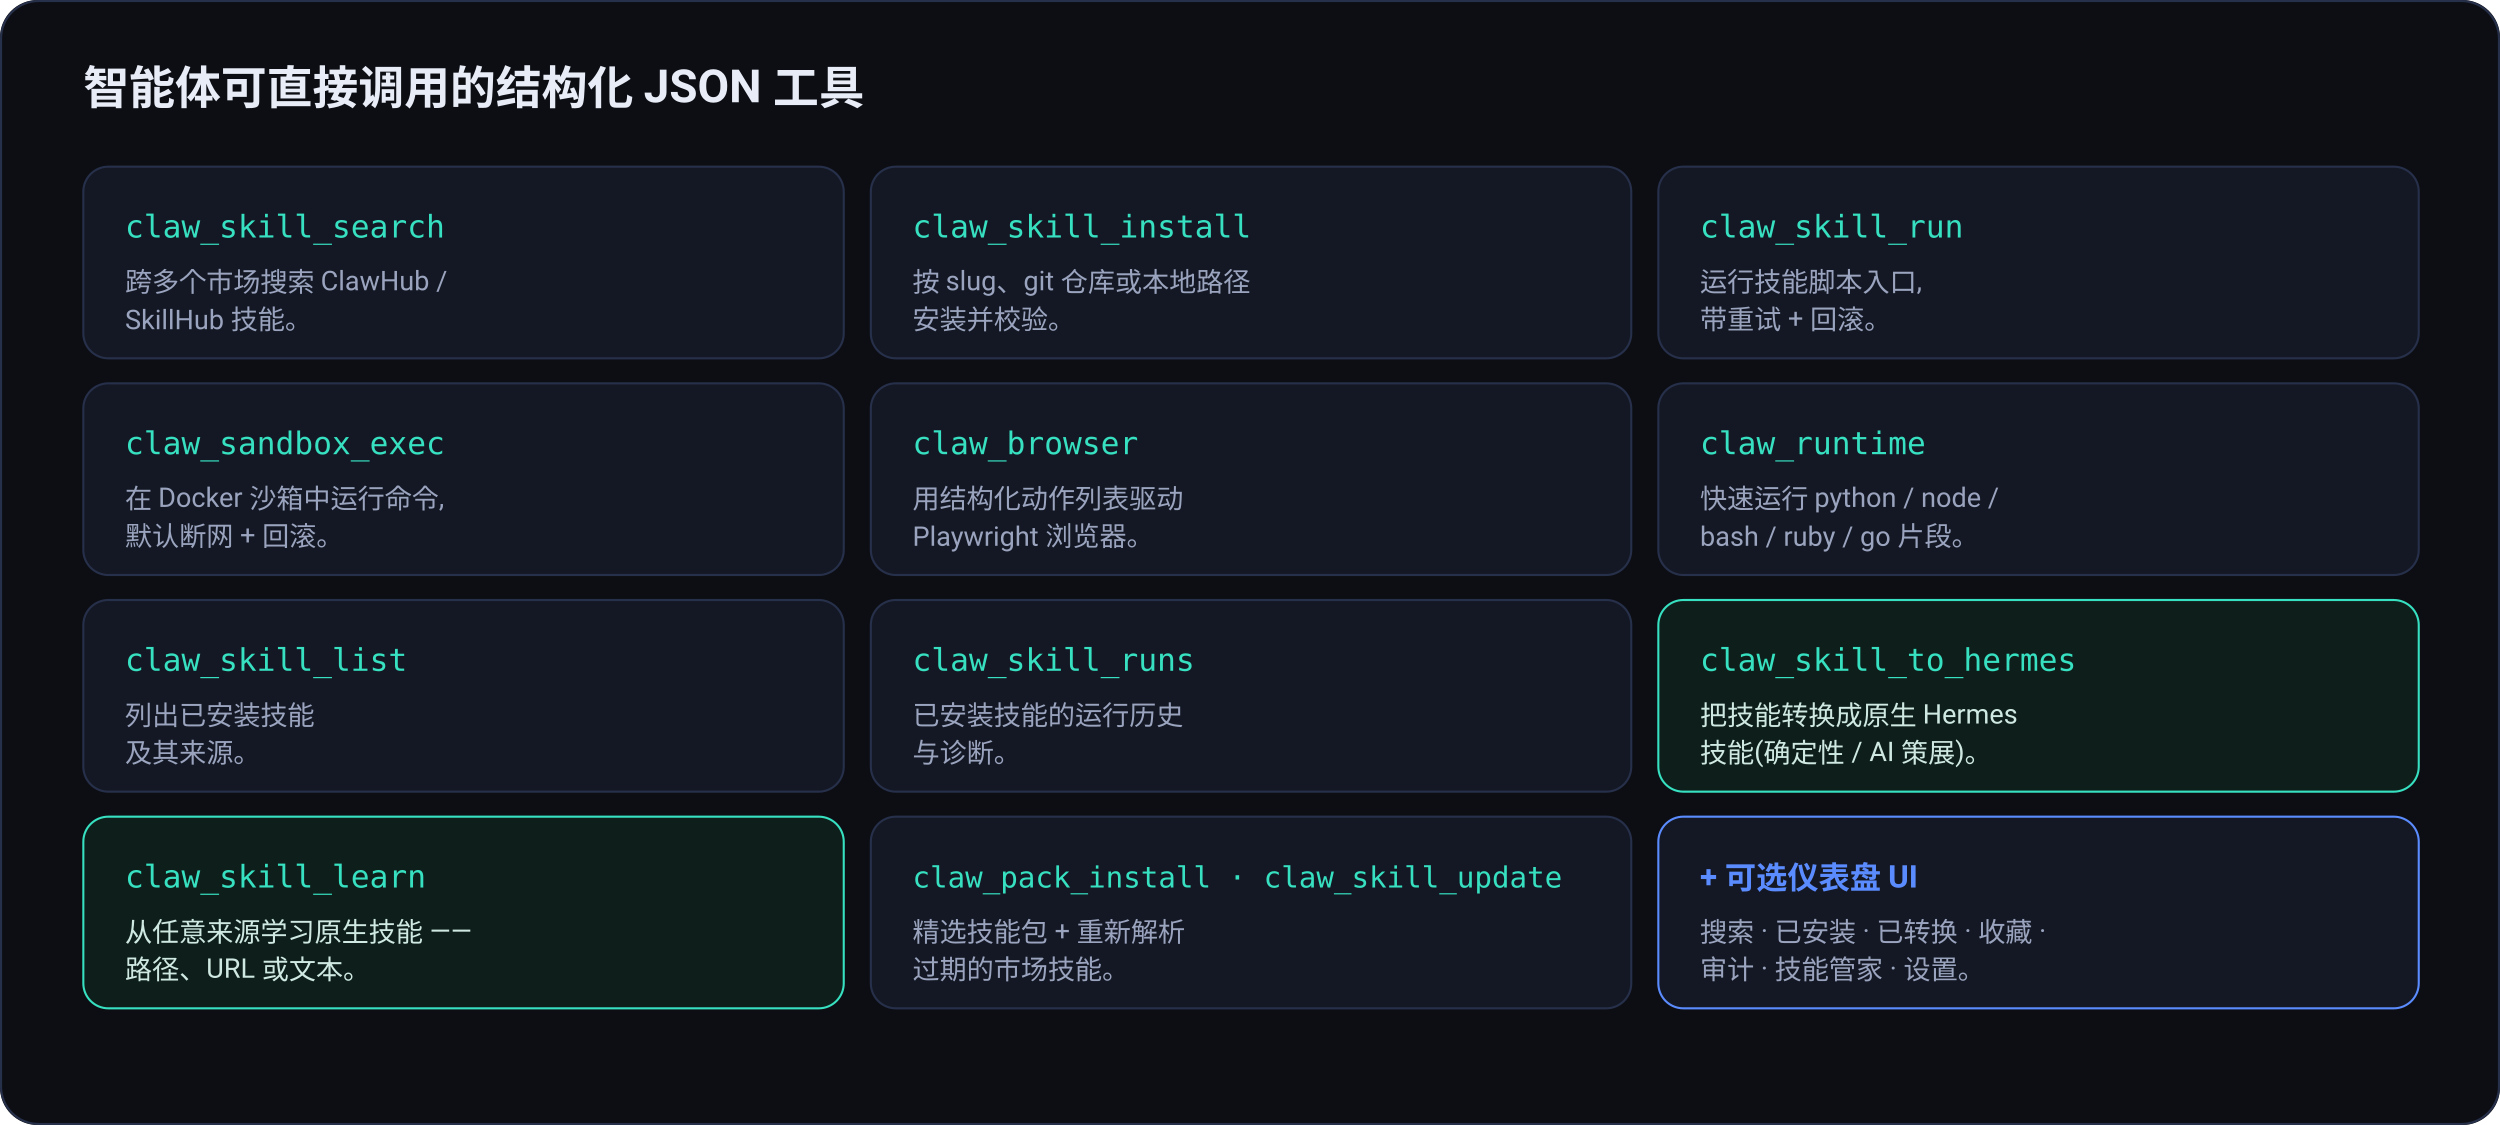
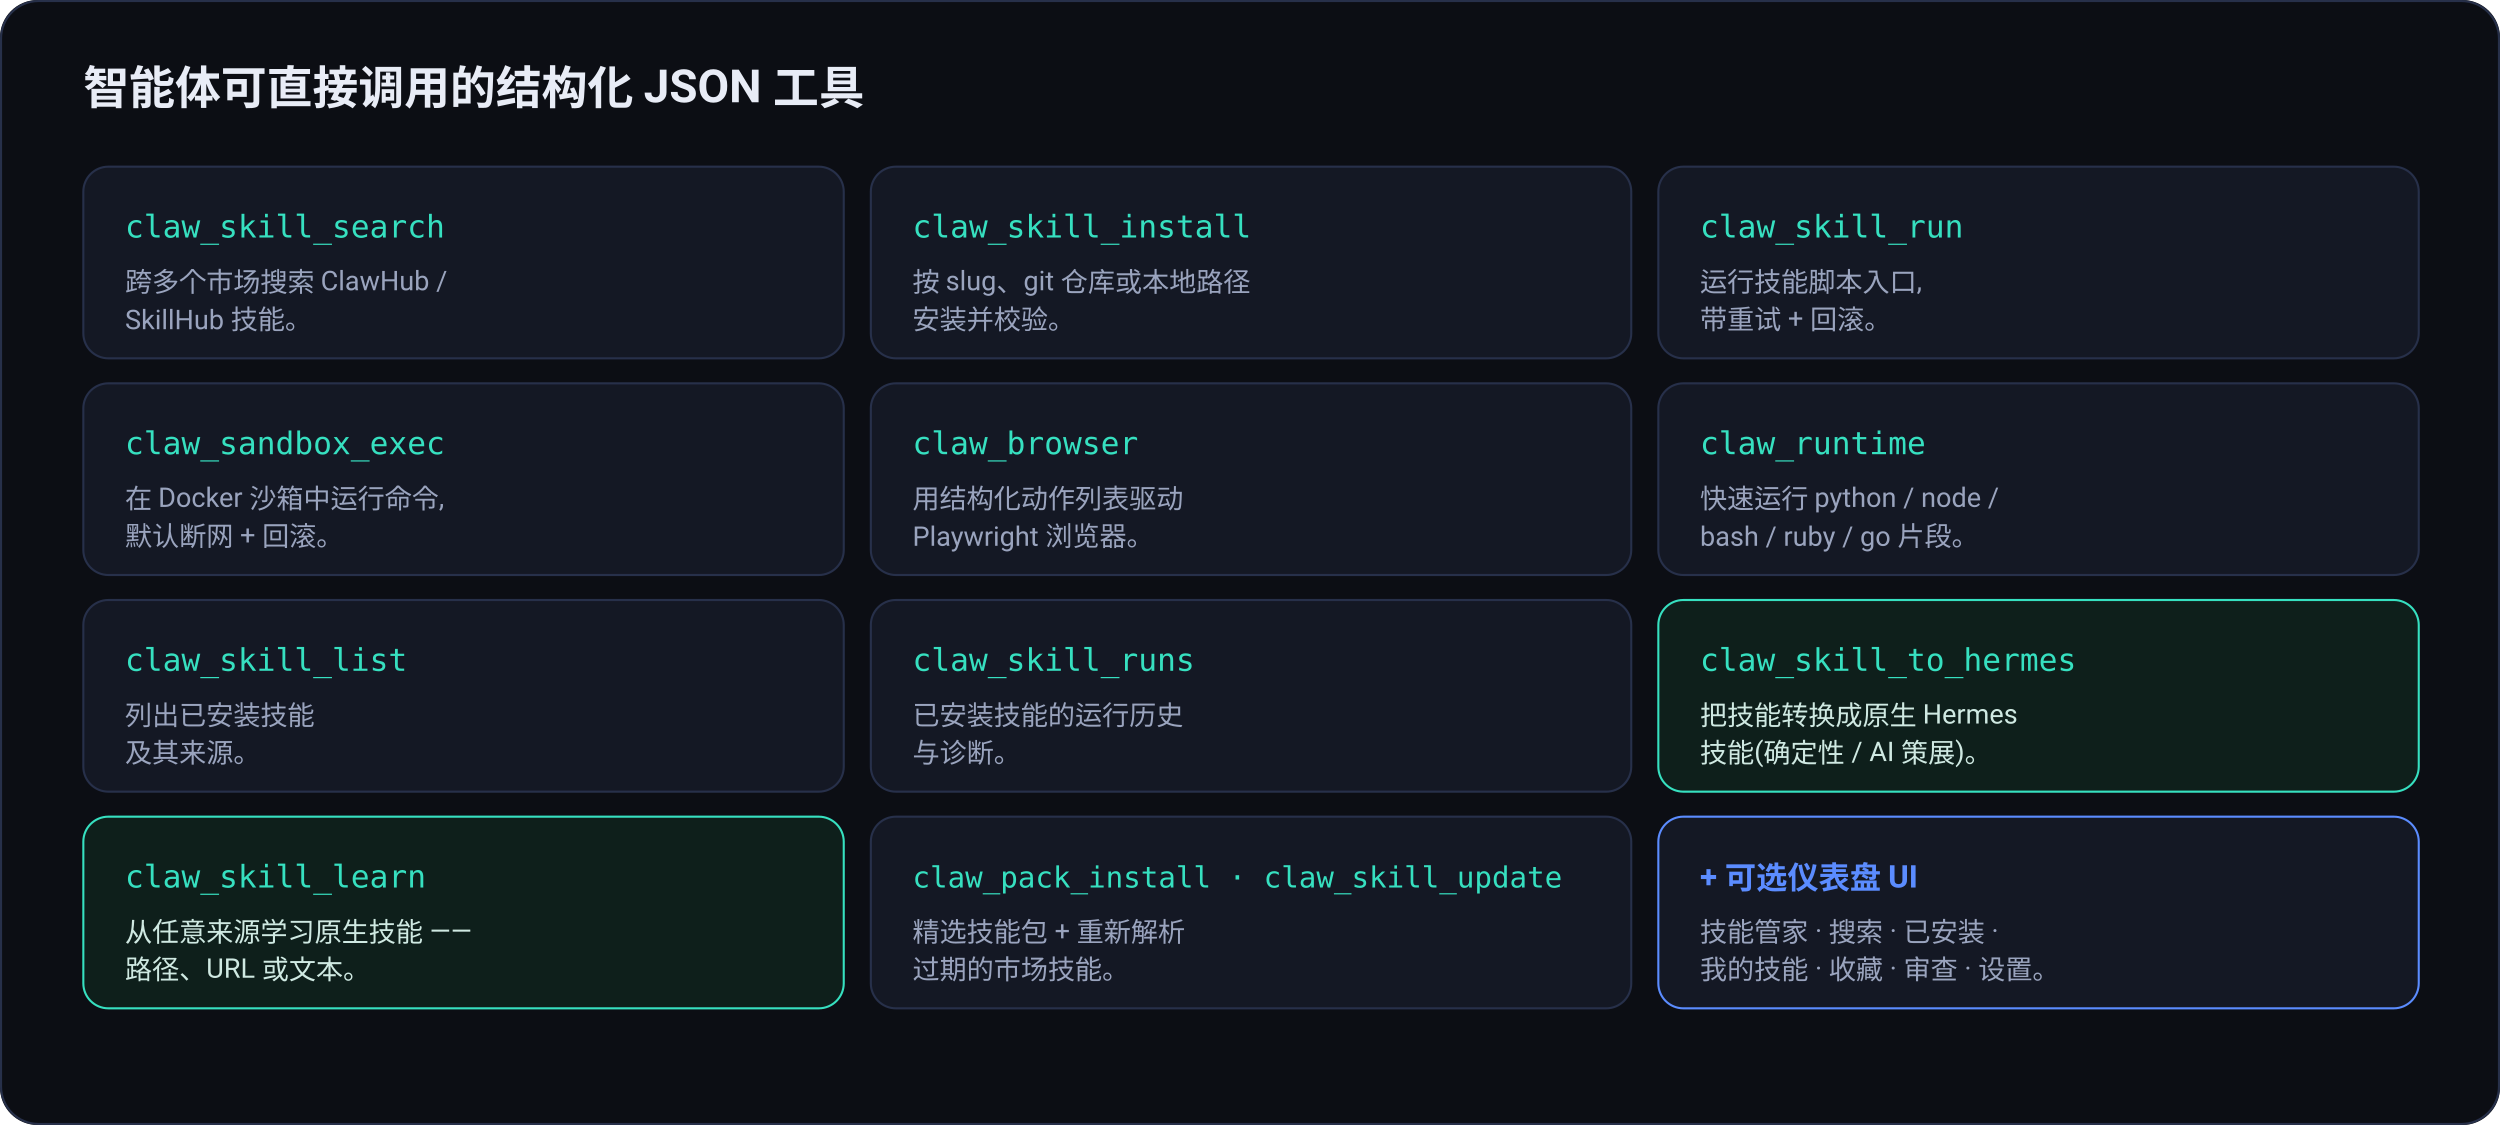
<svg xmlns="http://www.w3.org/2000/svg" width="1200" height="540" viewBox="0 0 1200 540" font-family="-apple-system,BlinkMacSystemFont,'Segoe UI',Roboto,'PingFang SC','Microsoft YaHei',Helvetica,Arial,sans-serif">
  <rect width="1200" height="540" rx="18" fill="#0c0e14" />
  <rect x="0.5" y="0.5" width="1199" height="539" rx="18" fill="none" stroke="#27304a" />
  <text x="40" y="50" fill="#e8ecf6" font-size="22" font-weight="700">智能体可直接调用的结构化 JSON 工具</text>
  <g font-size="15">
    <g transform="translate(40,80)">
      <rect width="365" height="92" rx="12" fill="#141824" stroke="#27304a" />
      <text x="20" y="34" fill="#36e0c0" font-family="monospace">claw_skill_search</text>
      <text x="20" y="60" fill="#9aa4be" font-size="13">跨多个市场搜索 ClawHub /</text>
      <text x="20" y="78" fill="#9aa4be" font-size="13">SkillHub 技能。</text>
    </g>
    <g transform="translate(418,80)">
      <rect width="365" height="92" rx="12" fill="#141824" stroke="#27304a" />
      <text x="20" y="34" fill="#36e0c0" font-family="monospace">claw_skill_install</text>
      <text x="20" y="60" fill="#9aa4be" font-size="13">按 slug、git 仓库或本地路径</text>
      <text x="20" y="78" fill="#9aa4be" font-size="13">安装并校验。</text>
    </g>
    <g transform="translate(796,80)">
      <rect width="365" height="92" rx="12" fill="#141824" stroke="#27304a" />
      <text x="20" y="34" fill="#36e0c0" font-family="monospace">claw_skill_run</text>
      <text x="20" y="60" fill="#9aa4be" font-size="13">运行技能脚本入口,</text>
      <text x="20" y="78" fill="#9aa4be" font-size="13">带重试 + 回滚。</text>
    </g>
    <g transform="translate(40,184)">
      <rect width="365" height="92" rx="12" fill="#141824" stroke="#27304a" />
      <text x="20" y="34" fill="#36e0c0" font-family="monospace">claw_sandbox_exec</text>
      <text x="20" y="60" fill="#9aa4be" font-size="13">在 Docker 沙箱中运行命令,</text>
      <text x="20" y="78" fill="#9aa4be" font-size="13">默认断网 + 回滚。</text>
    </g>
    <g transform="translate(418,184)">
      <rect width="365" height="92" rx="12" fill="#141824" stroke="#27304a" />
      <text x="20" y="34" fill="#36e0c0" font-family="monospace">claw_browser</text>
      <text x="20" y="60" fill="#9aa4be" font-size="13">用结构化动作列表驱动</text>
      <text x="20" y="78" fill="#9aa4be" font-size="13">Playwright 浏览器。</text>
    </g>
    <g transform="translate(796,184)">
      <rect width="365" height="92" rx="12" fill="#141824" stroke="#27304a" />
      <text x="20" y="34" fill="#36e0c0" font-family="monospace">claw_runtime</text>
      <text x="20" y="60" fill="#9aa4be" font-size="13">快速运行 python / node /</text>
      <text x="20" y="78" fill="#9aa4be" font-size="13">bash / ruby / go 片段。</text>
    </g>
    <g transform="translate(40,288)">
      <rect width="365" height="92" rx="12" fill="#141824" stroke="#27304a" />
      <text x="20" y="34" fill="#36e0c0" font-family="monospace">claw_skill_list</text>
      <text x="20" y="60" fill="#9aa4be" font-size="13">列出已安装技能</text>
      <text x="20" y="78" fill="#9aa4be" font-size="13">及其来源。</text>
    </g>
    <g transform="translate(418,288)">
      <rect width="365" height="92" rx="12" fill="#141824" stroke="#27304a" />
      <text x="20" y="34" fill="#36e0c0" font-family="monospace">claw_skill_runs</text>
      <text x="20" y="60" fill="#9aa4be" font-size="13">已安装技能的运行历史</text>
      <text x="20" y="78" fill="#9aa4be" font-size="13">与诊断。</text>
    </g>
    <g transform="translate(796,288)">
      <rect width="365" height="92" rx="12" fill="#0e1f1b" stroke="#36e0c0" />
      <text x="20" y="34" fill="#36e0c0" font-family="monospace">claw_skill_to_hermes</text>
      <text x="20" y="60" fill="#cfe9e2" font-size="13">把技能转换成原生 Hermes</text>
      <text x="20" y="78" fill="#cfe9e2" font-size="13">技能(确定性 / AI 策展)。</text>
    </g>
    <g transform="translate(40,392)">
      <rect width="365" height="92" rx="12" fill="#0e1f1b" stroke="#36e0c0" />
      <text x="20" y="34" fill="#36e0c0" font-family="monospace">claw_skill_learn</text>
      <text x="20" y="60" fill="#cfe9e2" font-size="13">从任意来源学习原生技能 ——</text>
      <text x="20" y="78" fill="#cfe9e2" font-size="13">路径、URL 或文本。</text>
    </g>
    <g transform="translate(418,392)">
      <rect width="365" height="92" rx="12" fill="#141824" stroke="#27304a" />
      <text x="20" y="34" fill="#36e0c0" font-family="monospace" font-size="14">claw_pack_install · claw_skill_update</text>
      <text x="20" y="60" fill="#9aa4be" font-size="13">精选技能包 + 重新解析</text>
      <text x="20" y="78" fill="#9aa4be" font-size="13">过期的市场技能。</text>
    </g>
    <g transform="translate(796,392)">
      <rect width="365" height="92" rx="12" fill="#141824" stroke="#5b8cff" />
      <text x="20" y="34" fill="#5b8cff" font-size="15" font-weight="700">+ 可选仪表盘 UI</text>
-       <text x="20" y="60" fill="#9aa4be" font-size="13">搜索 · 已安装 · 已转换 · 收藏 ·</text>
-       <text x="20" y="78" fill="#9aa4be" font-size="13">审计 · 技能管家 · 设置。</text>
+       <text x="20" y="60" fill="#9aa4be" font-size="13">技能管家 · 搜索 · 已安装 ·</text>
+       <text x="20" y="78" fill="#9aa4be" font-size="13">我的技能 · 收藏 · 审查 · 设置。</text>
    </g>
  </g>
</svg>
